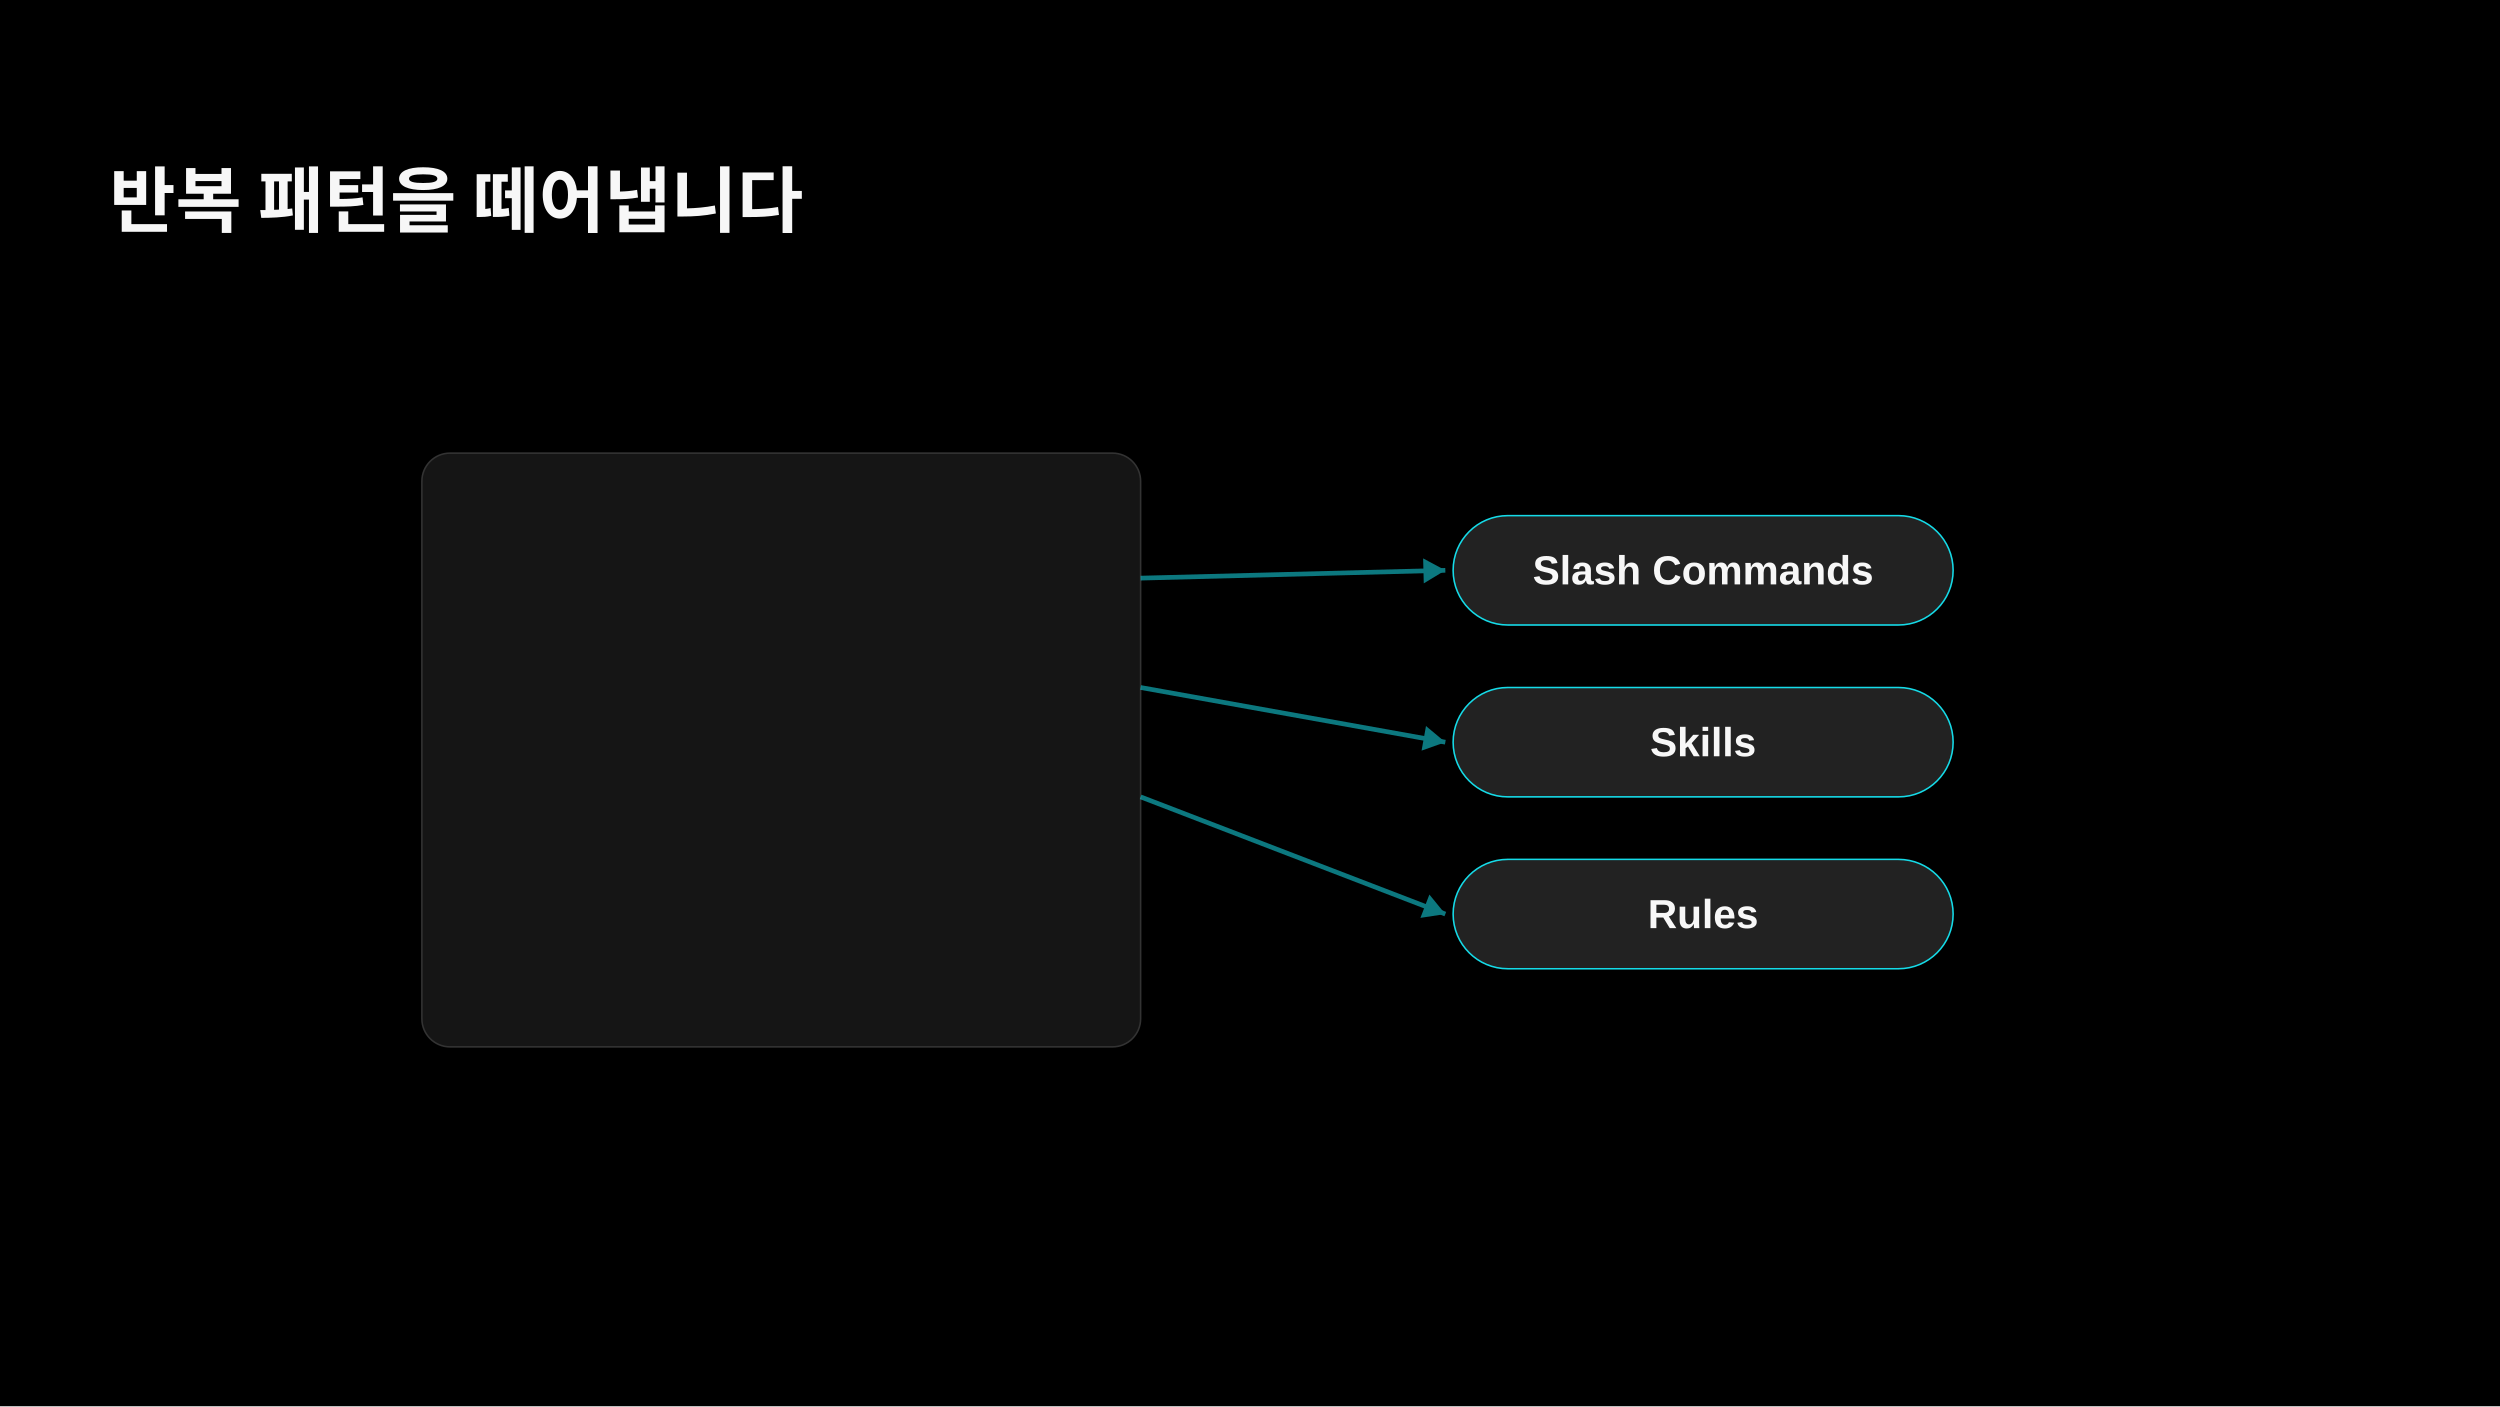
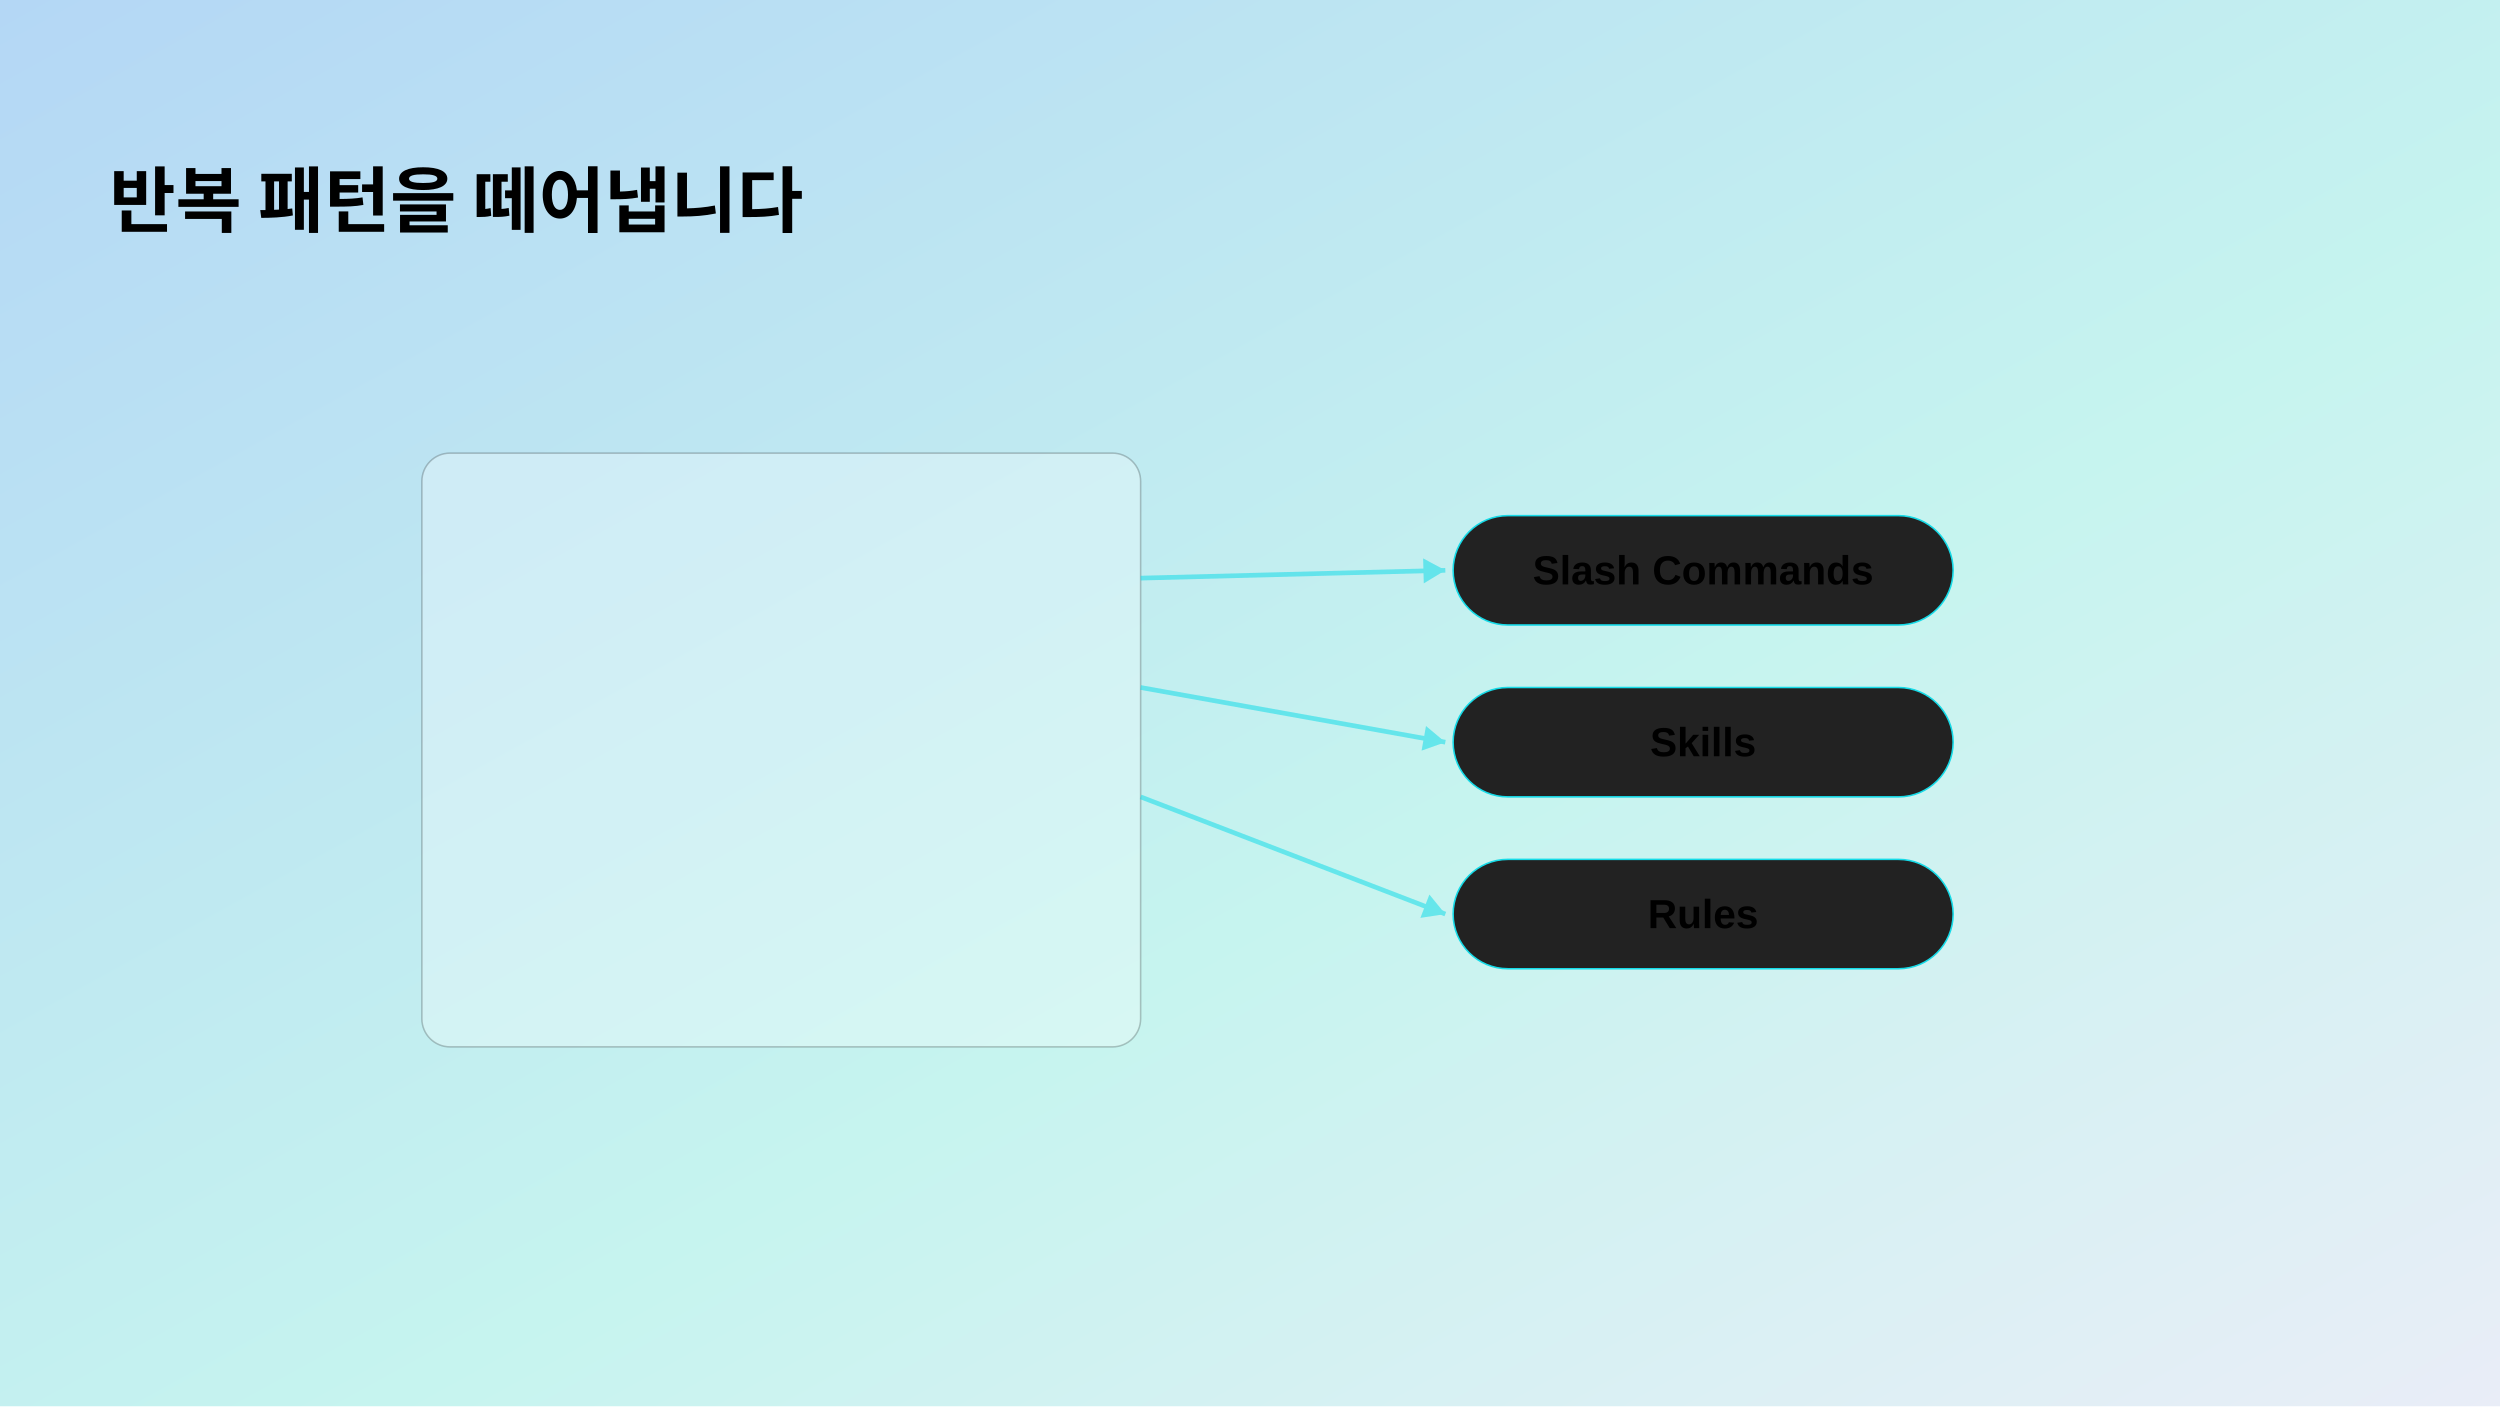
<svg xmlns="http://www.w3.org/2000/svg" width="1600" height="900" viewBox="0 0 1600 900">
  <defs>
    <linearGradient id="cover" x1="0" y1="0" x2="1" y2="1">
      <stop stop-color="#b4d7f5" />
      <stop offset=".58" stop-color="#c6f4ef" />
      <stop offset="1" stop-color="#e9edf7" />
    </linearGradient>
-     <filter id="soft">
-       <feGaussianBlur stdDeviation="10" />
-     </filter>
  </defs>
-   <rect width="1600" height="900" fill="#000000" />
-   <text x="70" y="145" fill="#f7f7f7" font-size="46" font-weight="850" text-anchor="start" font-family="Pretendard, Apple SD Gothic Neo, Arial, sans-serif" letter-spacing="0">반복 패턴을 떼어냅니다</text>
-   <rect x="270" y="290" width="460" height="380" rx="18" fill="#151515" stroke="#333" />
+   <rect width="1600" height="900" fill="url(#cover)" />
+   <text x="70" y="145" fill="#000" font-size="46" font-weight="850" text-anchor="start" font-family="Pretendard, Apple SD Gothic Neo, Arial, sans-serif" letter-spacing="0">반복 패턴을 떼어냅니다</text>
+   <rect x="270" y="290" width="460" height="380" rx="18" fill="rgba(255,255,255,.28)" stroke="rgba(0,0,0,.22)" />
  <rect x="930" y="330" width="320" height="70" rx="35" fill="#222" stroke="#15dbe8" />
-   <text x="1090" y="374" fill="#f7f7f7" font-size="26" font-weight="800" text-anchor="middle" font-family="Pretendard, Apple SD Gothic Neo, Arial, sans-serif" letter-spacing="0">Slash Commands</text>
+   <text x="1090" y="374" fill="#000" font-size="26" font-weight="800" text-anchor="middle" font-family="Pretendard, Apple SD Gothic Neo, Arial, sans-serif" letter-spacing="0">Slash Commands</text>
  <g opacity="0.55">
    <line x1="730" y1="370" x2="925" y2="365" stroke="#15dbe8" stroke-width="3" />
    <path d="M925 365 l-14 -8 v16 z" fill="#15dbe8" transform="rotate(-1.468801 925 365)" />
  </g>
  <rect x="930" y="440" width="320" height="70" rx="35" fill="#222" stroke="#15dbe8" />
-   <text x="1090" y="484" fill="#f7f7f7" font-size="26" font-weight="800" text-anchor="middle" font-family="Pretendard, Apple SD Gothic Neo, Arial, sans-serif" letter-spacing="0">Skills</text>
+   <text x="1090" y="484" fill="#000" font-size="26" font-weight="800" text-anchor="middle" font-family="Pretendard, Apple SD Gothic Neo, Arial, sans-serif" letter-spacing="0">Skills</text>
  <g opacity="0.55">
    <line x1="730" y1="440" x2="925" y2="475" stroke="#15dbe8" stroke-width="3" />
    <path d="M925 475 l-14 -8 v16 z" fill="#15dbe8" transform="rotate(10.17551 925 475)" />
  </g>
  <rect x="930" y="550" width="320" height="70" rx="35" fill="#222" stroke="#15dbe8" />
-   <text x="1090" y="594" fill="#f7f7f7" font-size="26" font-weight="800" text-anchor="middle" font-family="Pretendard, Apple SD Gothic Neo, Arial, sans-serif" letter-spacing="0">Rules</text>
+   <text x="1090" y="594" fill="#000" font-size="26" font-weight="800" text-anchor="middle" font-family="Pretendard, Apple SD Gothic Neo, Arial, sans-serif" letter-spacing="0">Rules</text>
  <g opacity="0.55">
    <line x1="730" y1="510" x2="925" y2="585" stroke="#15dbe8" stroke-width="3" />
    <path d="M925 585 l-14 -8 v16 z" fill="#15dbe8" transform="rotate(21.03751 925 585)" />
  </g>
</svg>
